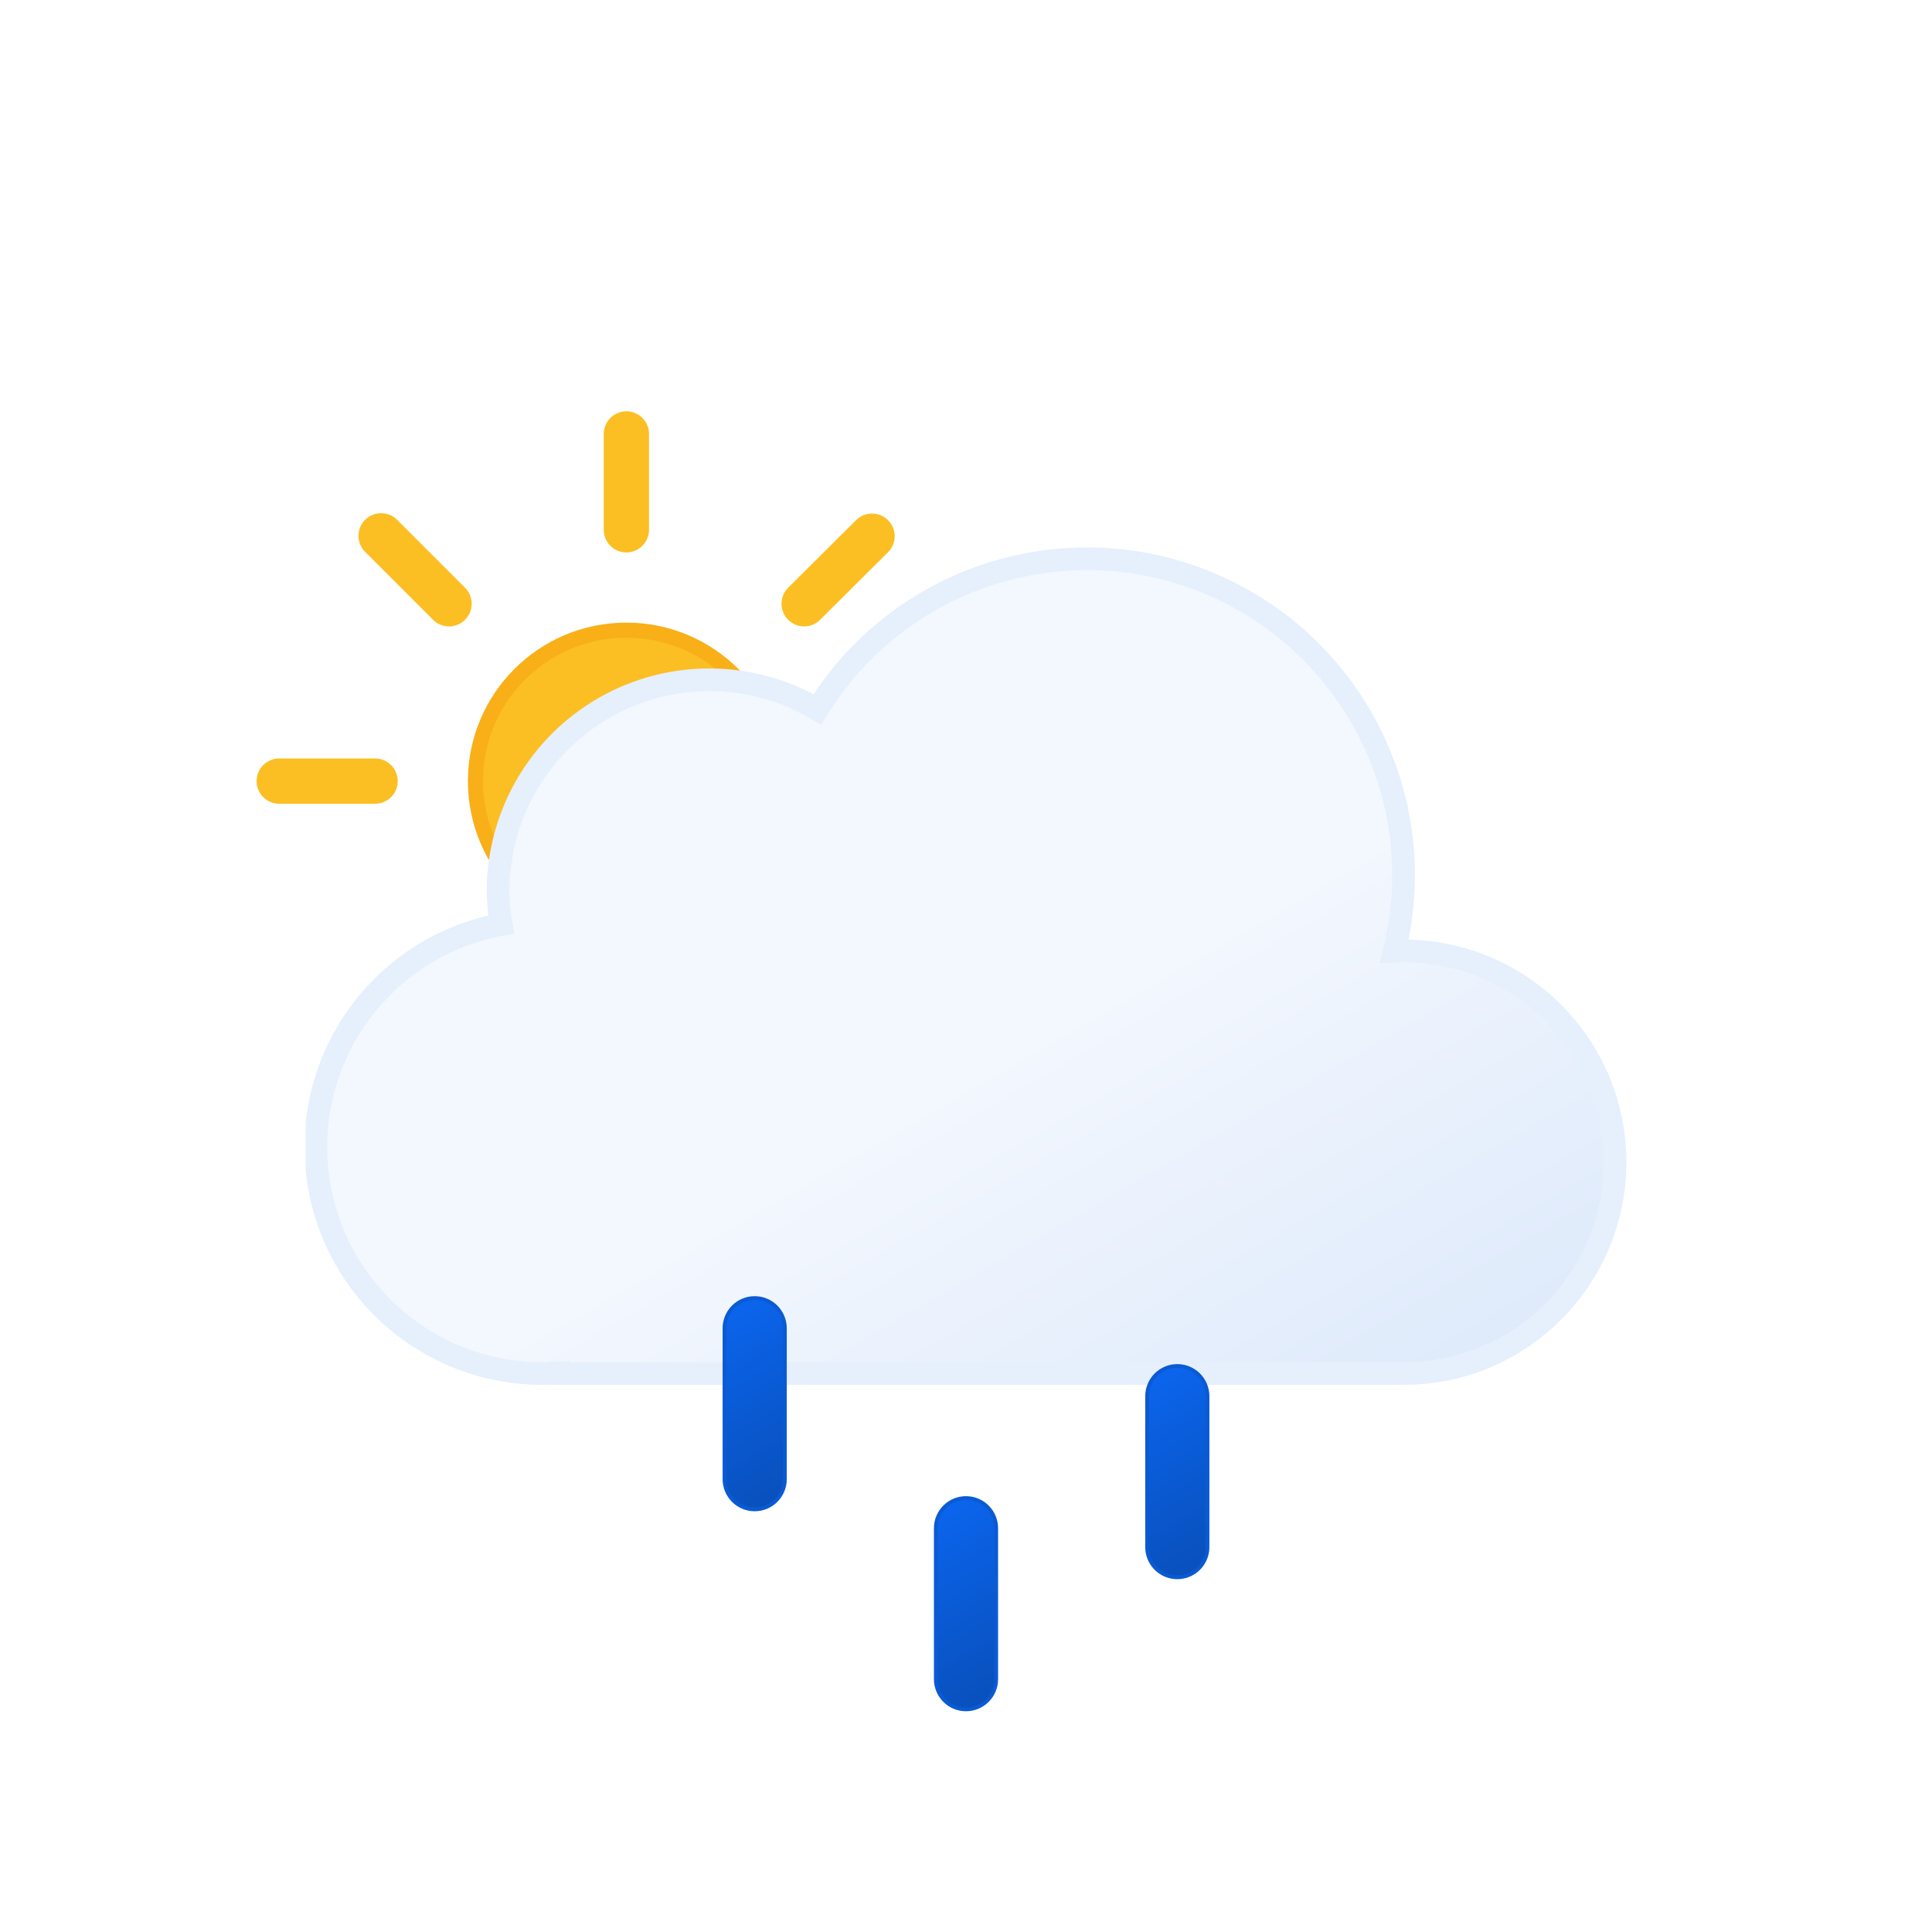
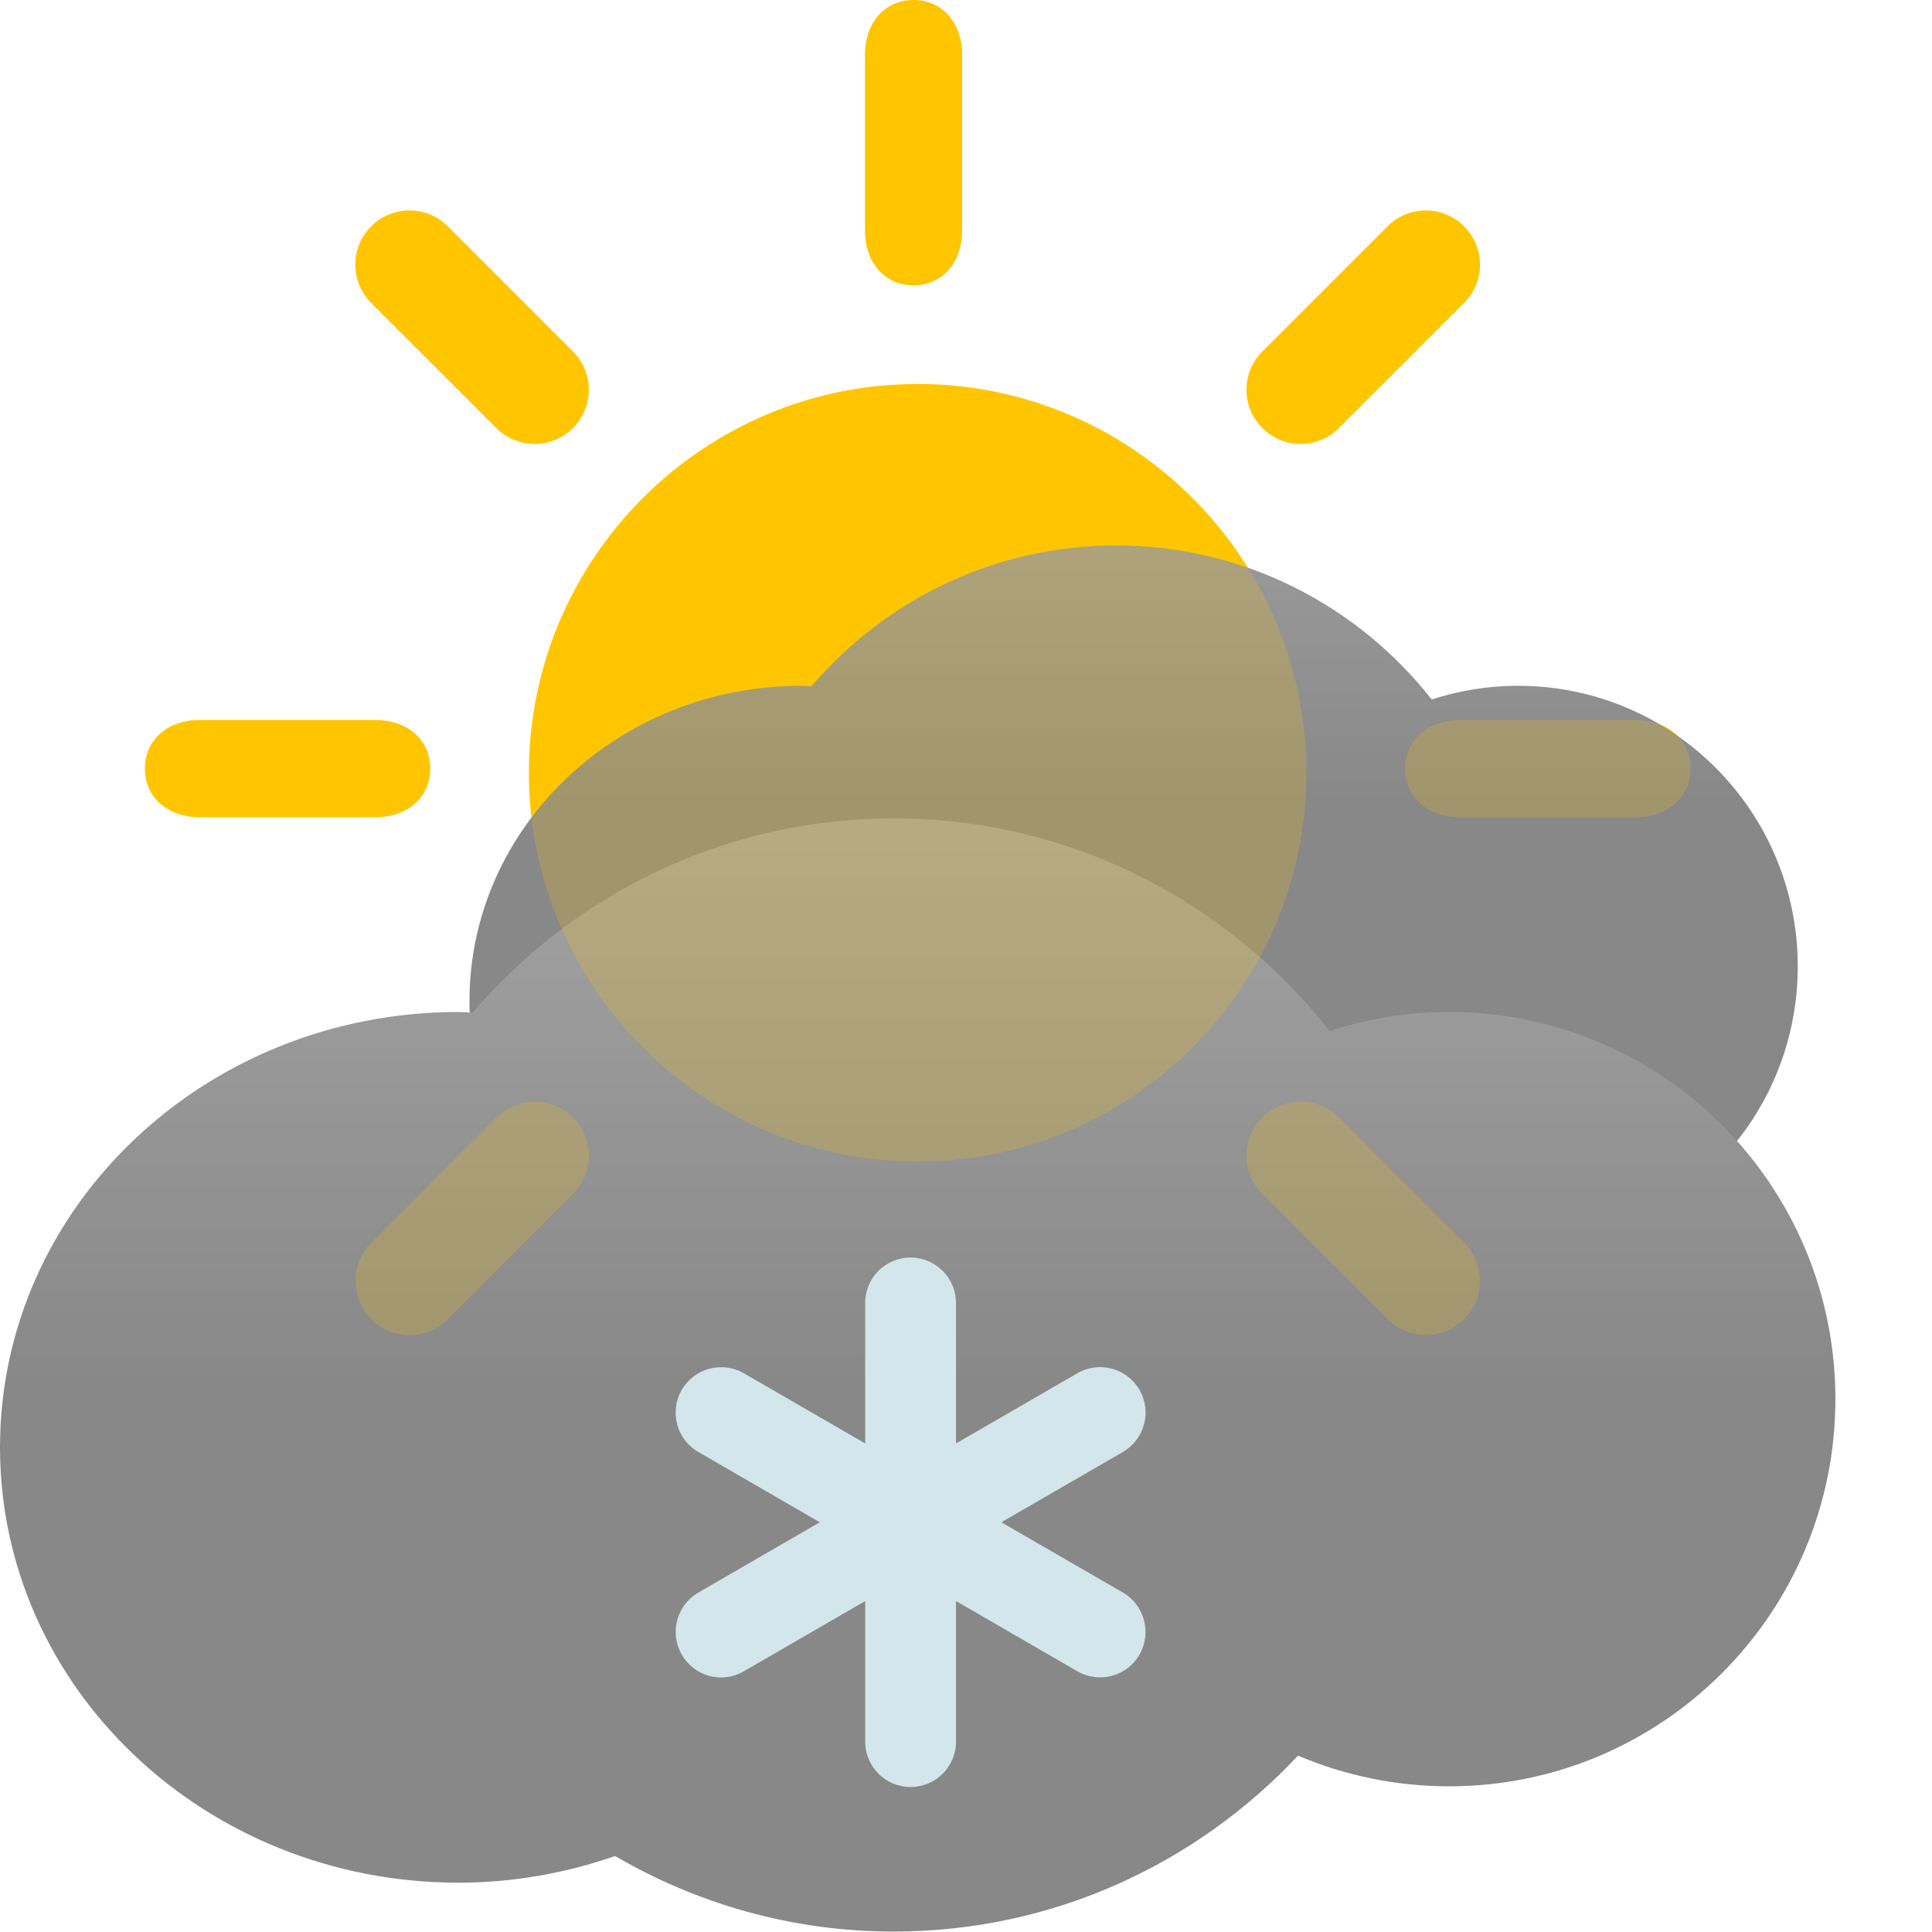
- <svg xmlns="http://www.w3.org/2000/svg" xmlns:xlink="http://www.w3.org/1999/xlink" viewBox="0 0 512 512">
-   <defs>
-     <linearGradient id="i8-a" x1="99.5" x2="232.6" y1="30.7" y2="261.4" gradientUnits="userSpaceOnUse">
-       <stop offset="0" stop-color="#f3f7fe" />
-       <stop offset=".5" stop-color="#f3f7fe" />
-       <stop offset="1" stop-color="#deeafb" />
-     </linearGradient>
-     <linearGradient id="i8-b" x1="1381.3" x2="1399.5" y1="-1144.7" y2="-1097.4" gradientTransform="rotate(-9 8002.567 8233.063)" gradientUnits="userSpaceOnUse">
-       <stop offset="0" stop-color="#0b65ed" />
-       <stop offset=".5" stop-color="#0a5ad4" />
-       <stop offset="1" stop-color="#0950bc" />
-     </linearGradient>
-     <linearGradient xlink:href="#i8-b" id="i8-c" x1="1428.4" x2="1446.6" y1="-1084.7" y2="-1037.4" gradientTransform="rotate(-9 8009.537 8233.037)" />
-     <linearGradient xlink:href="#i8-b" id="i8-d" x1="1489.3" x2="1507.5" y1="-1111.6" y2="-1064.3" gradientTransform="rotate(-9 8016.566 8233.078)" />
-     <linearGradient id="i8-e" x1="78" x2="118" y1="63.4" y2="132.7" gradientUnits="userSpaceOnUse">
-       <stop offset="0" stop-color="#fbbf24" />
-       <stop offset=".5" stop-color="#fbbf24" />
-       <stop offset="1" stop-color="#f59e0b" />
-     </linearGradient>
-     <symbol id="i8-g" viewBox="0 0 196 196">
-       <circle cx="98" cy="98" r="40" fill="url(#i8-e)" stroke="#f8af18" stroke-miterlimit="10" stroke-width="4" />
-       <path fill="none" stroke="#fbbf24" stroke-linecap="round" stroke-miterlimit="10" stroke-width="12" d="M98 31.4V6m0 184v-25.4M145.1 51l18-17.9M33 163l18-17.9M51 51 33 33m130.1 130.1-18-18M6 98h25.4M190 98h-25.4" />
-     </symbol>
-     <symbol id="i8-h" viewBox="0 0 350 222">
-       <path fill="url(#i8-a)" stroke="#e6effc" stroke-miterlimit="10" stroke-width="6" d="m291 107-2.5.1A83.9 83.9 0 00135.6 43 56 56 0 0051 91a56.6 56.6 0 00.8 9A60 60 0 0063 219l4-.2v.2h224a56 56 0 000-112Z" />
-     </symbol>
-     <symbol id="i8-f" viewBox="0 0 363 258">
-       <use xlink:href="#i8-g" width="196" height="196" />
-       <use xlink:href="#i8-h" width="350" height="222" transform="translate(13 36)" />
-     </symbol>
-     <symbol id="i8-i" viewBox="0 0 129 110">
-       <path fill="url(#i8-b)" stroke="#0a5ad4" stroke-miterlimit="10" d="M8.5 56.5a8 8 0 01-8-8v-40a8 8 0 0116 0v40a8 8 0 01-8 8Z" />
-       <path fill="url(#i8-c)" stroke="#0a5ad4" stroke-miterlimit="10" d="M64.5 109.5a8 8 0 01-8-8v-40a8 8 0 0116 0v40a8 8 0 01-8 8Z" />
-       <path fill="url(#i8-d)" stroke="#0a5ad4" stroke-miterlimit="10" d="M120.5 74.5a8 8 0 01-8-8v-40a8 8 0 0116 0v40a8 8 0 01-8 8Z" />
-     </symbol>
-   </defs>
-   <use xlink:href="#i8-f" width="363" height="258" transform="translate(68 109)" />
-   <use xlink:href="#i8-i" width="129" height="110" transform="translate(191.5 343.5)" />
+ <svg xmlns="http://www.w3.org/2000/svg" viewBox="0 0 40 40">
+   <linearGradient id="wolke-dunkel" gradientTransform="matrix(27.28 0 0 16.564 23010.72 -848.0467)" gradientUnits="userSpaceOnUse" x1="-842.641" x2="-842.641" y1="52.204" y2="51.196">
+     <stop offset="0" stop-color="#888" />
+     <stop offset="1" stop-color="#bebebe" />
+   </linearGradient>
+   <linearGradient id="wolke-dunkel-2" gradientUnits="userSpaceOnUse" x1="19.592" y1="39.742" x2="19.592" y2="38.742" gradientTransform="matrix(38 0 0 23.047 -725.5 -887.2656)">
+     <stop offset="0" style="stop-color:#888" />
+     <stop offset="1" style="stop-color:#bebebe" />
+   </linearGradient>
+   <path d="m27.721 8.862c-.438.438-1.147.438-1.585 0s-.438-1.147 0-1.585l2.591-2.591c.438-.438 1.148-.438 1.585 0 .439.438.44 1.147 0 1.585zm-8.721 15.188c-4.438 0-8.05-3.613-8.05-8.05 0-4.439 3.612-8.05 8.05-8.05 4.438 0 8.049 3.612 8.049 8.05 0 4.437-3.611 8.05-8.049 8.05zm-8.723-15.188-2.592-2.591c-.438-.438-.438-1.147 0-1.585.438-.438 1.148-.438 1.586 0l2.591 2.591c.438.438.438 1.147 0 1.585-.438.438-1.148.438-1.586 0zm.001 14.275c.438-.439 1.149-.438 1.586 0s.438 1.147 0 1.584l-2.591 2.593c-.438.439-1.148.439-1.585 0-.438-.438-.438-1.147 0-1.587zm17.443-.002 2.591 2.592c.441.438.441 1.146 0 1.584-.436.439-1.145.439-1.585 0l-2.591-2.59c-.438-.438-.438-1.148 0-1.586.44-.438 1.147-.438 1.585 0zm-7.802-18.349c0 .619-.388 1.121-1.005 1.121-.619-.001-1.006-.502-1.006-1.121v-3.664c0-.62.387-1.122 1.006-1.122.618 0 1.005.502 1.005 1.122zm-12.133 12.133h-3.665c-.619 0-1.121-.388-1.121-1.005 0-.622.502-1.006 1.121-1.006h3.665c.62 0 1.121.384 1.121 1.006 0 .618-.501 1.005-1.121 1.005zm22.428-2.011h3.663c.621 0 1.123.384 1.123 1.006 0 .618-.502 1.005-1.123 1.005h-3.663c-.62 0-1.122-.388-1.122-1.005 0-.622.501-1.006 1.122-1.006z" fill="#ffc600" />
+   <path d="m31.43 14.198c-.626 0-1.224.102-1.788.284-1.523-1.939-3.881-3.189-6.533-3.189-2.524 0-4.785 1.133-6.309 2.916-.071-.002-.138-.01-.21-.01-3.795 0-6.87 2.922-6.87 6.529 0 3.607 3.075 6.531 6.87 6.531.825 0 1.613-.146 2.347-.399 1.227.717 2.648 1.133 4.171 1.133 2.391 0 4.541-1.018 6.061-2.64.694.298 1.458.462 2.262.462 3.2 0 5.79-2.6 5.79-5.807-.002-3.211-2.592-5.809-5.791-5.809z" fill="url(#wolke-dunkel)" />
+   <path d="m30 20.952c-.863 0-1.691.141-2.471.394-2.105-2.678-5.363-4.402-9.029-4.402-3.489 0-6.609 1.564-8.718 4.022-.097-.002-.191-.014-.288-.014-5.244 0-9.494 4.036-9.494 9.013 0 4.979 4.25 9.014 9.494 9.014 1.14 0 2.228-.201 3.241-.552 1.697.989 3.662 1.564 5.765 1.564 3.307 0 6.275-1.405 8.374-3.642.96.407 2.017.635 3.126.635 4.419 0 8-3.59 8-8.018 0-4.427-3.581-8.015-8-8.015z" fill="url(#wolke-dunkel-2)" />
+   <path d="m27.721 8.862c-.438.438-1.147.438-1.585 0s-.438-1.147 0-1.585l2.591-2.591c.438-.438 1.148-.438 1.585 0 .439.438.44 1.147 0 1.585zm-8.721 15.188c-4.438 0-8.05-3.613-8.05-8.05 0-4.439 3.612-8.05 8.05-8.05 4.438 0 8.049 3.612 8.049 8.05 0 4.437-3.611 8.05-8.049 8.05zm-8.723-15.188-2.592-2.591c-.438-.438-.438-1.147 0-1.585.438-.438 1.148-.438 1.586 0l2.591 2.591c.438.438.438 1.147 0 1.585-.438.438-1.148.438-1.586 0zm.001 14.275c.438-.439 1.149-.438 1.586 0s.438 1.147 0 1.584l-2.591 2.593c-.438.439-1.148.439-1.585 0-.438-.438-.438-1.147 0-1.587zm17.443-.002 2.591 2.592c.441.438.441 1.146 0 1.584-.436.439-1.145.439-1.585 0l-2.591-2.59c-.438-.438-.438-1.148 0-1.586.44-.438 1.147-.438 1.585 0zm-7.802-18.349c0 .619-.388 1.121-1.005 1.121-.619-.001-1.006-.502-1.006-1.121v-3.664c0-.62.387-1.122 1.006-1.122.618 0 1.005.502 1.005 1.122zm-12.133 12.133h-3.665c-.619 0-1.121-.388-1.121-1.005 0-.622.502-1.006 1.121-1.006h3.665c.62 0 1.121.384 1.121 1.006 0 .618-.501 1.005-1.121 1.005zm22.428-2.011h3.663c.621 0 1.123.384 1.123 1.006 0 .618-.502 1.005-1.123 1.005h-3.663c-.62 0-1.122-.388-1.122-1.005 0-.622.501-1.006 1.122-1.006z" fill="#ffc600" opacity=".2" />
+   <path d="m23.248 30.062-2.516 1.455 2.516 1.455c.449.26.602.836.344 1.286-.26.45-.834.604-1.285.345l-2.514-1.455v2.91c0 .521-.422.94-.94.94-.52 0-.94-.421-.94-.94v-2.91l-2.514 1.455c-.45.263-1.025.105-1.284-.345-.259-.45-.106-1.026.344-1.286l2.514-1.455-2.514-1.455c-.452-.258-.605-.836-.344-1.285.259-.45.834-.604 1.284-.346l2.514 1.454v-2.907c-.002-.521.42-.943.94-.942.518 0 .94.421.94.942v2.907l2.514-1.454c.451-.261 1.025-.104 1.285.344.26.451.105 1.027-.344 1.287z" fill="#d3e6eb" />
</svg>
